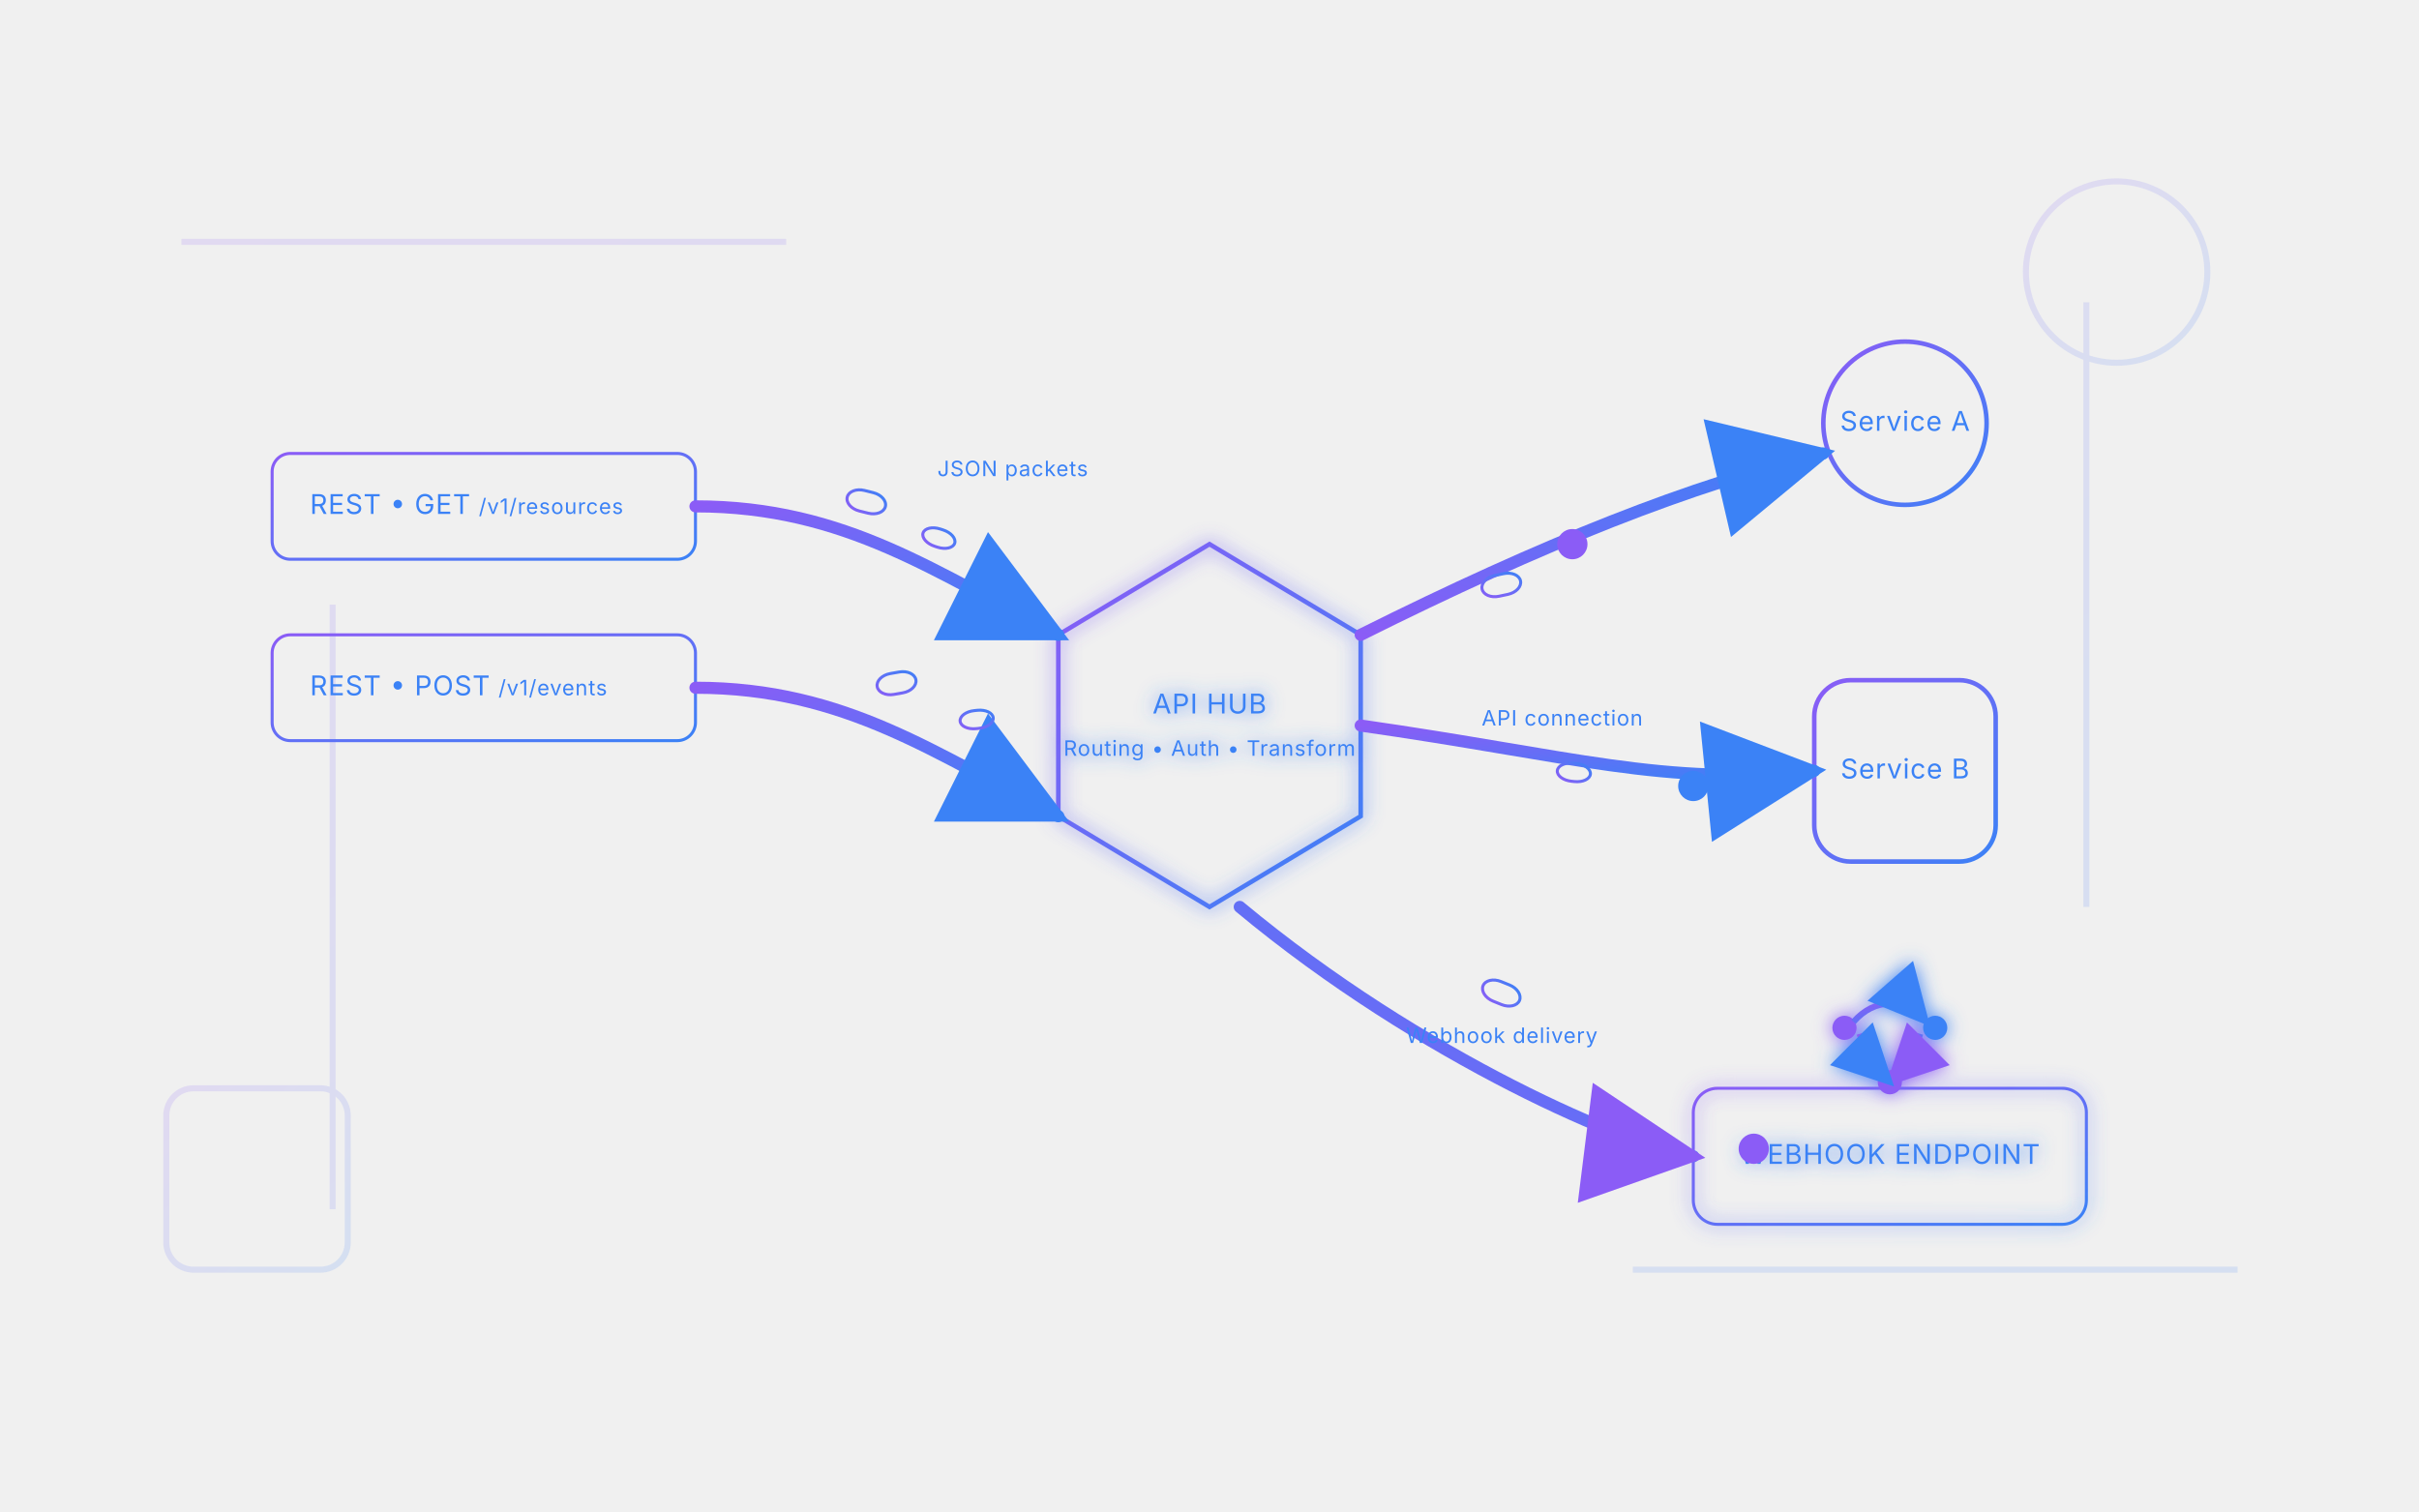
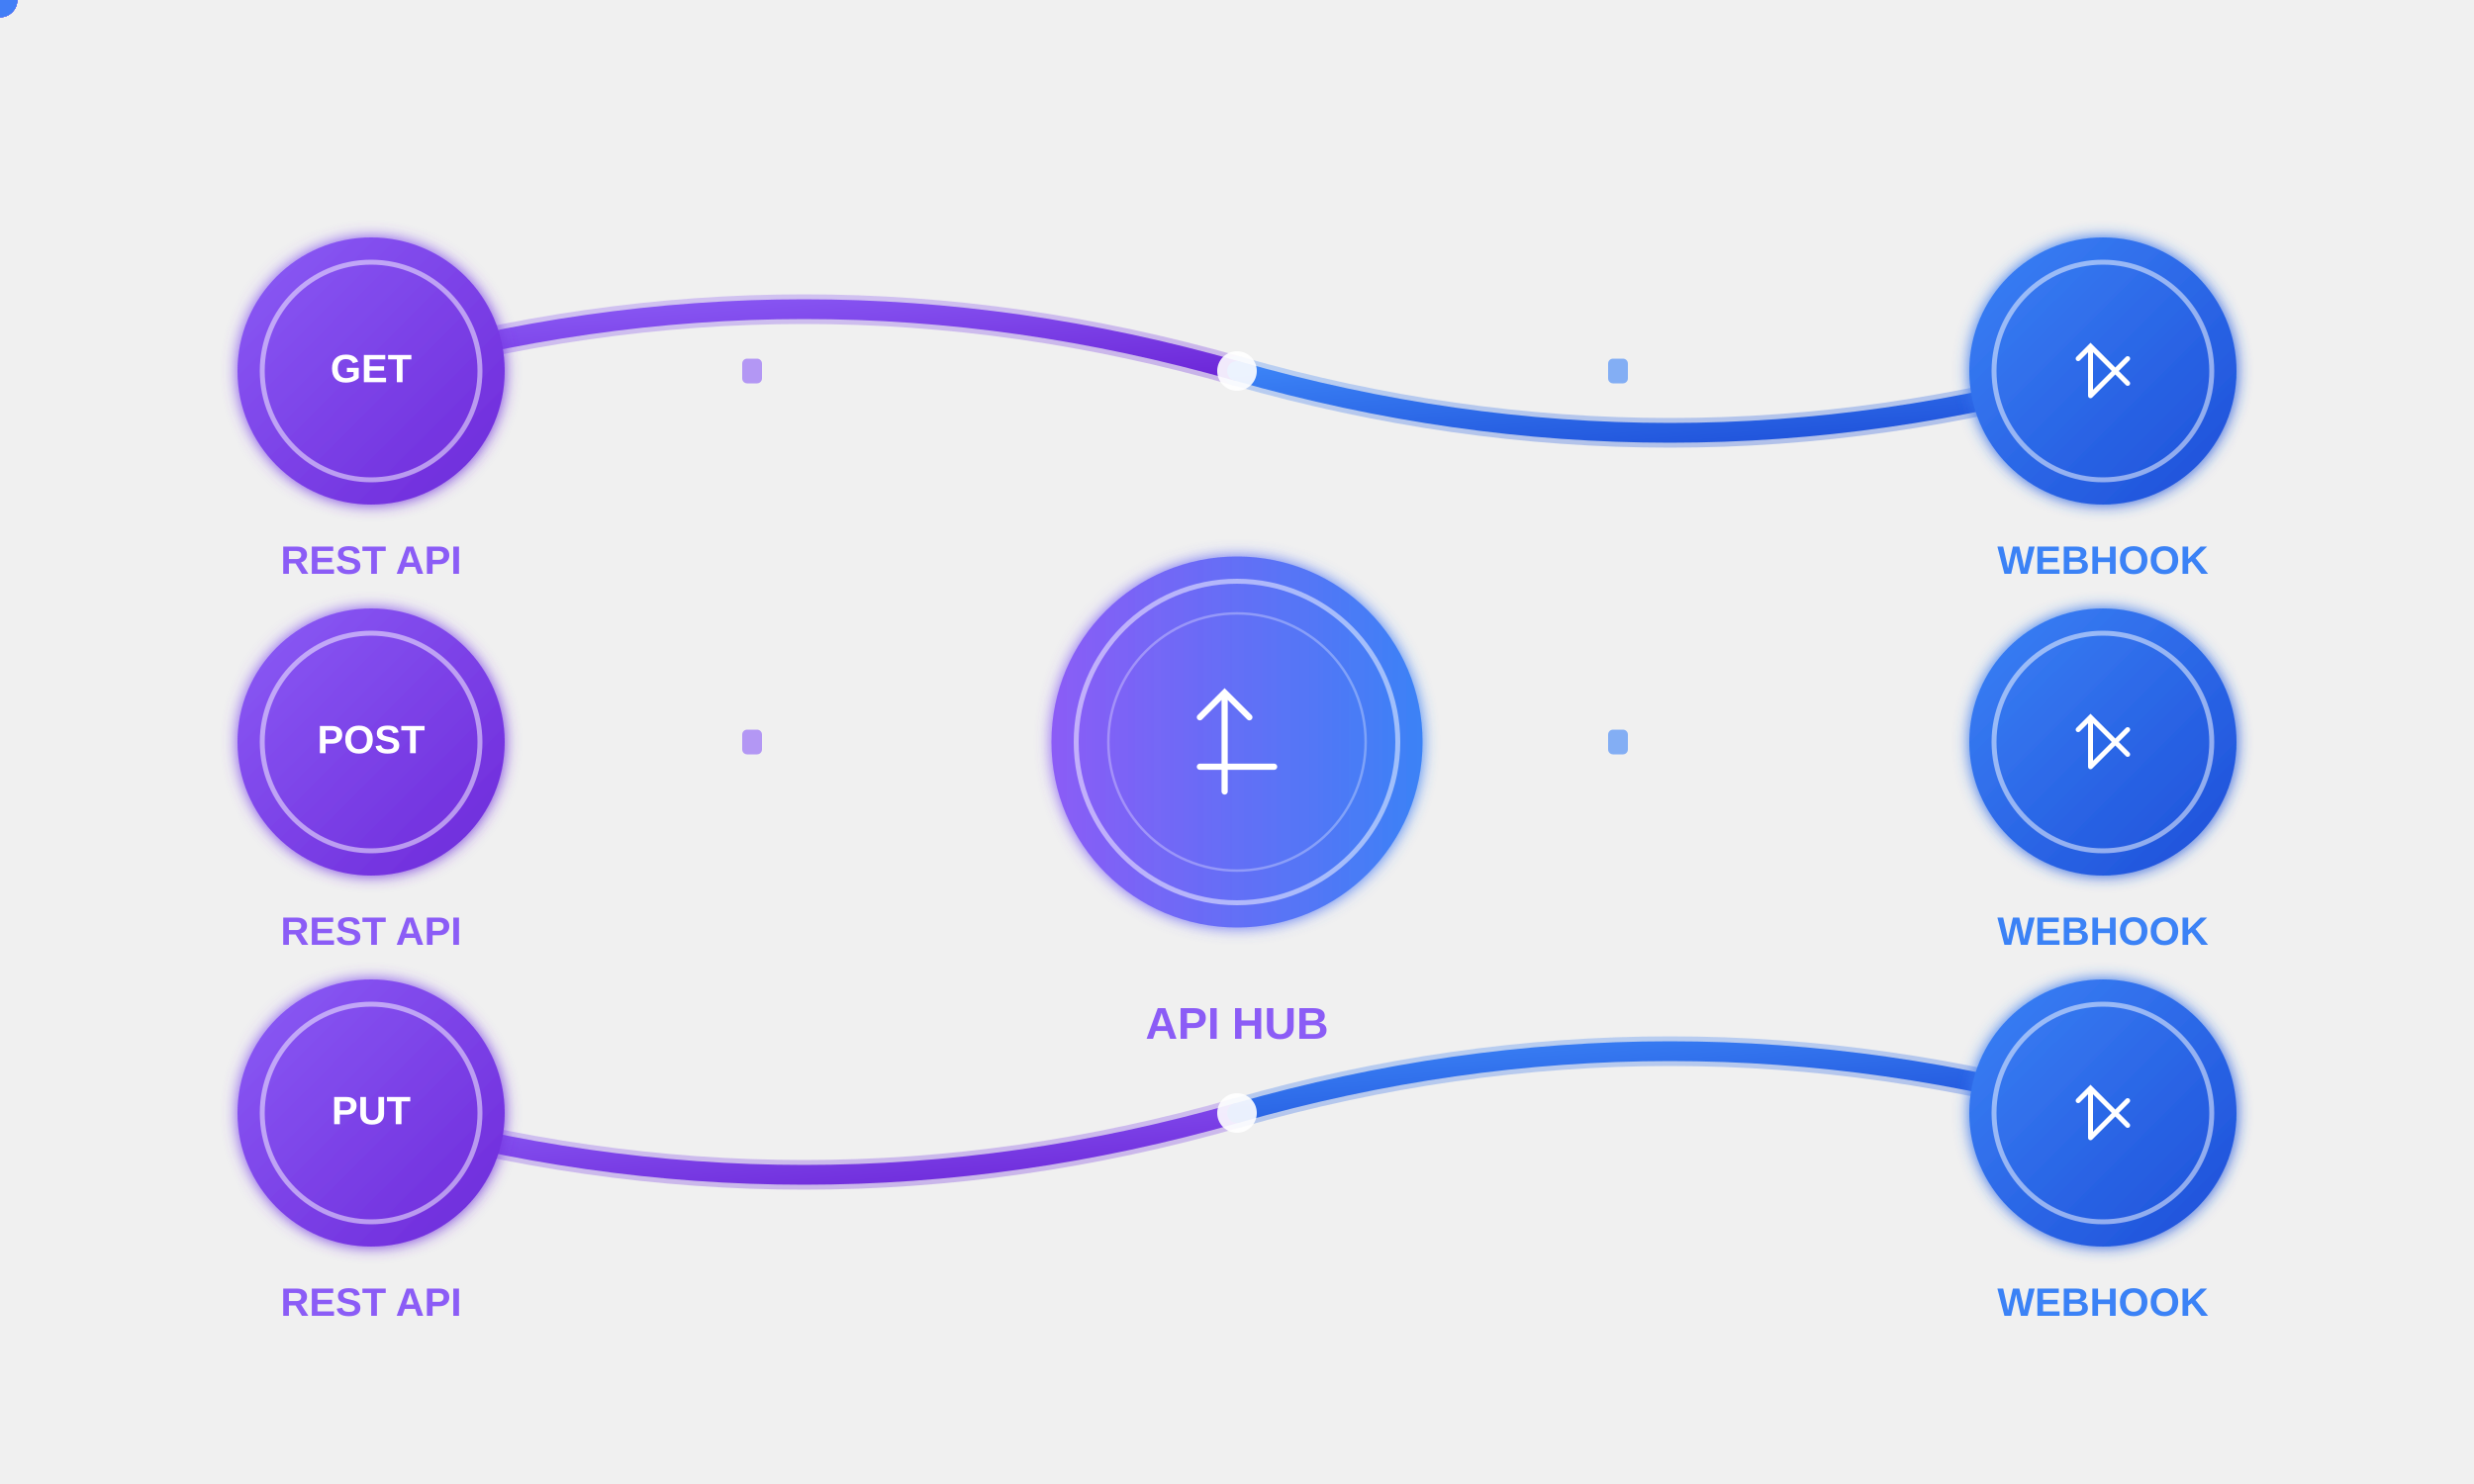
- <svg xmlns="http://www.w3.org/2000/svg" width="1600" height="1000" viewBox="0 0 1600 1000">
+ <svg xmlns="http://www.w3.org/2000/svg" viewBox="0 0 1000 600">
  <defs>
-     <linearGradient id="gradMain" x1="0%" y1="0%" x2="100%" y2="100%">
-       <stop offset="0%" stop-color="#8b5cf6" />
-       <stop offset="100%" stop-color="#3b82f6" />
+     <linearGradient id="purpleGradient" x1="0%" y1="0%" x2="100%" y2="100%">
+       <stop offset="0%" style="stop-color:#8b5cf6;stop-opacity:1" />
+       <stop offset="100%" style="stop-color:#6d28d9;stop-opacity:1" />
    </linearGradient>
-     <linearGradient id="gradAlt" x1="100%" y1="0%" x2="0%" y2="100%">
-       <stop offset="0%" stop-color="#3b82f6" />
-       <stop offset="100%" stop-color="#8b5cf6" />
+     <linearGradient id="blueGradient" x1="0%" y1="0%" x2="100%" y2="100%">
+       <stop offset="0%" style="stop-color:#3b82f6;stop-opacity:1" />
+       <stop offset="100%" style="stop-color:#1d4ed8;stop-opacity:1" />
    </linearGradient>
-     <marker id="arrowHead" viewBox="0 0 10 10" refX="9" refY="5" markerWidth="10" markerHeight="10" orient="auto-start-reverse">
-       <path d="M 0 0 L 10 5 L 0 10 z" fill="#3b82f6" />
-     </marker>
-     <marker id="arrowHeadPurple" viewBox="0 0 10 10" refX="9" refY="5" markerWidth="10" markerHeight="10" orient="auto-start-reverse">
-       <path d="M 0 0 L 10 5 L 0 10 z" fill="#8b5cf6" />
-     </marker>
-     <filter id="softGlow" x="-50%" y="-50%" width="200%" height="200%">
-       <feGaussianBlur stdDeviation="6" result="blur" />
+     <linearGradient id="purpleBlueGradient" x1="0%" y1="0%" x2="100%" y2="0%">
+       <stop offset="0%" style="stop-color:#8b5cf6;stop-opacity:1" />
+       <stop offset="100%" style="stop-color:#3b82f6;stop-opacity:1" />
+     </linearGradient>
+     <filter id="glow">
+       <feGaussianBlur stdDeviation="3" result="coloredBlur" />
      <feMerge>
-         <feMergeNode in="blur" />
+         <feMergeNode in="coloredBlur" />
        <feMergeNode in="SourceGraphic" />
      </feMerge>
    </filter>
-     <style>
-       .label { font-family: Inter, ui-sans-serif, system-ui, -apple-system, "Segoe UI", Roboto, "Helvetica Neue", Arial; font-size: 18px; fill: #3b82f6; letter-spacing: .5px; }
-       .small { font-size: 14px; }
-       .pill { rx: 10; ry: 10; }
-       .nodeStroke { stroke: url(#gradMain); stroke-width: 4; fill: none; }
-       .pipe { stroke: url(#gradMain); stroke-width: 8; fill: none; stroke-linecap: round; stroke-linejoin: round; }
-       .pipeAlt { stroke: url(#gradAlt); stroke-width: 8; fill: none; stroke-linecap: round; stroke-linejoin: round; }
-       .chip { fill: none; stroke: url(#gradAlt); stroke-width: 2; }
-       .tag { fill: none; stroke: url(#gradMain); stroke-width: 2; }
-       .nodeFill { fill: none; stroke: url(#gradMain); stroke-width: 3; }
-       .ghost { opacity: .15; }
-     </style>
  </defs>
-   <g class="ghost">
-     <path d="M120 160 H520 M1080 840 H1480" class="nodeStroke" />
-     <path d="M220 800 V400 M1380 200 V600" class="nodeStroke" />
-     <circle cx="1400" cy="180" r="60" class="nodeStroke" />
-     <rect x="110" y="720" width="120" height="120" class="nodeStroke" rx="18" ry="18" />
+   <g id="pipes" stroke-width="12" stroke-linecap="round" fill="none" opacity="0.3">
+     <path d="M 150 150 Q 325 100 500 150" stroke="url(#purpleGradient)" />
+     <path d="M 500 150 Q 675 200 850 150" stroke="url(#blueGradient)" />
+     <path d="M 150 300 L 500 300" stroke="url(#purpleGradient)" />
+     <path d="M 500 300 L 850 300" stroke="url(#blueGradient)" />
+     <path d="M 150 450 Q 325 500 500 450" stroke="url(#purpleGradient)" />
+     <path d="M 500 450 Q 675 400 850 450" stroke="url(#blueGradient)" />
+     <path d="M 500 150 L 500 300" stroke="url(#purpleBlueGradient)" />
+     <path d="M 500 300 L 500 450" stroke="url(#purpleBlueGradient)" />
  </g>
-   <g id="hub" filter="url(#softGlow)">
-     <polygon points="800,360 900,420 900,540 800,600 700,540 700,420" class="nodeFill" />
-     <text x="800" y="472" text-anchor="middle" class="label">API HUB</text>
-     <text x="800" y="500" text-anchor="middle" class="label small">Routing • Auth • Transform</text>
+   <g id="solidPipes" stroke-width="8" stroke-linecap="round" fill="none">
+     <path d="M 150 150 Q 325 100 500 150" stroke="url(#purpleGradient)" />
+     <path d="M 500 150 Q 675 200 850 150" stroke="url(#blueGradient)" />
+     <path d="M 150 300 L 500 300" stroke="url(#purpleGradient)" />
+     <path d="M 500 300 L 850 300" stroke="url(#blueGradient)" />
+     <path d="M 150 450 Q 325 500 500 450" stroke="url(#purpleGradient)" />
+     <path d="M 500 450 Q 675 400 850 450" stroke="url(#blueGradient)" />
+     <path d="M 500 150 L 500 300" stroke="url(#purpleBlueGradient)" />
+     <path d="M 500 300 L 500 450" stroke="url(#purpleBlueGradient)" />
  </g>
-   <g id="rest1">
-     <rect x="180" y="300" width="280" height="70" class="tag" rx="12" ry="12" />
-     <text x="205" y="340" class="label">REST • GET <tspan class="small">/v1/resources</tspan>
-     </text>
+   <g id="dataFlow">
+     <circle r="7" fill="#8b5cf6" opacity="0.9">
+       <animateMotion dur="3s" repeatCount="indefinite">
+         <mpath href="#path1" />
+       </animateMotion>
+     </circle>
+     <path id="path1" d="M 150 150 Q 325 100 500 150" fill="none" />
+     <circle r="7" fill="#3b82f6" opacity="0.9">
+       <animateMotion dur="3s" repeatCount="indefinite">
+         <mpath href="#path2" />
+       </animateMotion>
+     </circle>
+     <path id="path2" d="M 500 150 Q 675 200 850 150" fill="none" />
+     <circle r="7" fill="#8b5cf6" opacity="0.9">
+       <animateMotion dur="2.5s" repeatCount="indefinite">
+         <mpath href="#path3" />
+       </animateMotion>
+     </circle>
+     <path id="path3" d="M 150 300 L 500 300" fill="none" />
+     <circle r="7" fill="#3b82f6" opacity="0.9">
+       <animateMotion dur="2.5s" repeatCount="indefinite" begin="0.5s">
+         <mpath href="#path4" />
+       </animateMotion>
+     </circle>
+     <path id="path4" d="M 500 300 L 850 300" fill="none" />
+     <circle r="7" fill="#8b5cf6" opacity="0.9">
+       <animateMotion dur="3s" repeatCount="indefinite">
+         <mpath href="#path5" />
+       </animateMotion>
+     </circle>
+     <path id="path5" d="M 150 450 Q 325 500 500 450" fill="none" />
+     <circle r="7" fill="#3b82f6" opacity="0.9">
+       <animateMotion dur="3s" repeatCount="indefinite" begin="0.3s">
+         <mpath href="#path6" />
+       </animateMotion>
+     </circle>
+     <path id="path6" d="M 500 450 Q 675 400 850 450" fill="none" />
+     <circle r="7" fill="#8b5cf6" opacity="0.9">
+       <animateMotion dur="2s" repeatCount="indefinite">
+         <mpath href="#path7" />
+       </animateMotion>
+     </circle>
+     <path id="path7" d="M 500 150 L 500 300" fill="none" />
+     <circle r="7" fill="#3b82f6" opacity="0.9">
+       <animateMotion dur="2s" repeatCount="indefinite">
+         <mpath href="#path8" />
+       </animateMotion>
+     </circle>
+     <path id="path8" d="M 500 300 L 500 450" fill="none" />
  </g>
-   <g id="rest2">
-     <rect x="180" y="420" width="280" height="70" class="tag" rx="12" ry="12" />
-     <text x="205" y="460" class="label">REST • POST <tspan class="small">/v1/events</tspan>
-     </text>
+   <g id="leftNodes" font-family="Arial, sans-serif">
+     <circle cx="150" cy="150" r="54" fill="url(#purpleGradient)" filter="url(#glow)" />
+     <circle cx="150" cy="150" r="44" fill="none" stroke="#fff" stroke-width="2" opacity="0.5" />
+     <text x="150" y="150" text-anchor="middle" dominant-baseline="middle" fill="#fff" font-size="16" font-weight="bold">GET</text>
+     <text x="150" y="232" text-anchor="middle" fill="#8b5cf6" font-size="16" font-weight="700">REST API</text>
+     <circle cx="150" cy="300" r="54" fill="url(#purpleGradient)" filter="url(#glow)" />
+     <circle cx="150" cy="300" r="44" fill="none" stroke="#fff" stroke-width="2" opacity="0.5" />
+     <text x="150" y="300" text-anchor="middle" dominant-baseline="middle" fill="#fff" font-size="16" font-weight="bold">POST</text>
+     <text x="150" y="382" text-anchor="middle" fill="#8b5cf6" font-size="16" font-weight="700">REST API</text>
+     <circle cx="150" cy="450" r="54" fill="url(#purpleGradient)" filter="url(#glow)" />
+     <circle cx="150" cy="450" r="44" fill="none" stroke="#fff" stroke-width="2" opacity="0.5" />
+     <text x="150" y="450" text-anchor="middle" dominant-baseline="middle" fill="#fff" font-size="16" font-weight="bold">PUT</text>
+     <text x="150" y="532" text-anchor="middle" fill="#8b5cf6" font-size="16" font-weight="700">REST API</text>
  </g>
-   <path d="M460,335 C560,335 620,380 700,420" class="pipe" marker-end="url(#arrowHead)" />
-   <path d="M460,455 C560,455 620,500 700,540" class="pipe" marker-end="url(#arrowHead)" />
-   <rect x="560" y="325" width="26" height="14" class="chip pill" transform="rotate(14 573 332)" />
-   <rect x="610" y="350" width="22" height="12" class="chip pill" transform="rotate(18 621 356)" />
-   <rect x="580" y="445" width="26" height="14" class="chip pill" transform="rotate(-10 593 452)" />
-   <rect x="635" y="470" width="22" height="12" class="chip pill" transform="rotate(-6 646 476)" />
-   <g id="serviceA">
-     <circle cx="1260" cy="280" r="54" class="nodeFill" />
-     <text x="1260" y="285" text-anchor="middle" class="label">Service A</text>
+   <g id="centralHub" font-family="Arial, sans-serif">
+     <circle cx="500" cy="300" r="75" fill="url(#purpleBlueGradient)" filter="url(#glow)" />
+     <circle cx="500" cy="300" r="65" fill="none" stroke="#fff" stroke-width="2" opacity="0.5" />
+     <circle cx="500" cy="300" r="52" fill="none" stroke="#fff" stroke-width="1" opacity="0.3" />
+     <path d="M 485 290 L 495 280 L 505 290 M 495 280 L 495 320 M 485 310 L 515 310" stroke="#fff" stroke-width="2.5" fill="none" stroke-linecap="round" />
+     <text x="500" y="420" text-anchor="middle" fill="#8b5cf6" font-size="18" font-weight="800">API HUB</text>
  </g>
-   <g id="serviceB">
-     <rect x="1200" y="450" width="120" height="120" class="nodeFill" rx="24" ry="24" />
-     <text x="1260" y="515" text-anchor="middle" class="label">Service B</text>
+   <g id="rightNodes" font-family="Arial, sans-serif">
+     <circle cx="850" cy="150" r="54" fill="url(#blueGradient)" filter="url(#glow)" />
+     <circle cx="850" cy="150" r="44" fill="none" stroke="#fff" stroke-width="2" opacity="0.5" />
+     <path d="M 840 145 L 845 140 L 860 155 M 845 140 L 845 160 M 860 145 L 845 160" stroke="#fff" stroke-width="2" fill="none" stroke-linecap="round" />
+     <text x="850" y="232" text-anchor="middle" fill="#3b82f6" font-size="16" font-weight="700">WEBHOOK</text>
+     <circle cx="850" cy="300" r="54" fill="url(#blueGradient)" filter="url(#glow)" />
+     <circle cx="850" cy="300" r="44" fill="none" stroke="#fff" stroke-width="2" opacity="0.5" />
+     <path d="M 840 295 L 845 290 L 860 305 M 845 290 L 845 310 M 860 295 L 845 310" stroke="#fff" stroke-width="2" fill="none" stroke-linecap="round" />
+     <text x="850" y="382" text-anchor="middle" fill="#3b82f6" font-size="16" font-weight="700">WEBHOOK</text>
+     <circle cx="850" cy="450" r="54" fill="url(#blueGradient)" filter="url(#glow)" />
+     <circle cx="850" cy="450" r="44" fill="none" stroke="#fff" stroke-width="2" opacity="0.5" />
+     <path d="M 840 445 L 845 440 L 860 455 M 845 440 L 845 460 M 860 445 L 845 460" stroke="#fff" stroke-width="2" fill="none" stroke-linecap="round" />
+     <text x="850" y="532" text-anchor="middle" fill="#3b82f6" font-size="16" font-weight="700">WEBHOOK</text>
  </g>
-   <g id="webhook" filter="url(#softGlow)">
-     <rect x="1120" y="720" width="260" height="90" class="tag" rx="16" ry="16" />
-     <text x="1250" y="770" text-anchor="middle" class="label">WEBHOOK ENDPOINT</text>
-     <g transform="translate(1250,680)">
-       <circle cx="-30" cy="0" r="8" fill="#8b5cf6" />
-       <circle cx="30" cy="0" r="8" fill="#3b82f6" />
-       <circle cx="0" cy="36" r="8" fill="#8b5cf6" />
-       <path d="M-24,-4 C-10,-20 10,-20 24,-4" class="nodeStroke" marker-end="url(#arrowHead)" />
-       <path d="M20,4 C16,18 6,30 0,36" class="nodeStroke" marker-end="url(#arrowHeadPurple)" />
-       <path d="M-20,4 C-16,18 -6,30 0,36" class="nodeStroke" marker-end="url(#arrowHead)" />
-     </g>
+   <g id="connectionPoints" fill="#fff" opacity="0.9">
+     <circle cx="500" cy="150" r="8" />
+     <circle cx="500" cy="450" r="8" />
  </g>
-   <path d="M900,420 C1020,360 1120,320 1206,300" class="pipeAlt" marker-end="url(#arrowHead)" />
-   <path d="M900,480 C1040,500 1100,520 1200,510" class="pipe" marker-end="url(#arrowHead)" />
-   <path d="M820,600 C940,700 1080,760 1120,765" class="pipeAlt" marker-end="url(#arrowHeadPurple)" />
-   <rect x="980" y="380" width="26" height="14" class="chip pill" transform="rotate(-12 993 387)" />
-   <rect x="1030" y="505" width="22" height="12" class="chip pill" transform="rotate(6 1041 511)" />
-   <rect x="980" y="650" width="26" height="14" class="chip pill" transform="rotate(22 993 657)" />
-   <g id="nodes">
-     <circle cx="1040" cy="360" r="10" fill="#8b5cf6" />
-     <circle cx="1120" cy="520" r="10" fill="#3b82f6" />
-     <circle cx="1160" cy="760" r="10" fill="#8b5cf6" />
-   </g>
-   <g>
-     <text x="620" y="315" class="label small">JSON packets</text>
-     <text x="980" y="480" class="label small">API connection</text>
-     <text x="930" y="690" class="label small">Webhook delivery</text>
+   <g id="pipeIndicators" opacity="0.6">
+     <rect x="300" y="145" width="8" height="10" rx="2" fill="#8b5cf6">
+       <animate attributeName="opacity" values="0.3;1;0.3" dur="1.5s" repeatCount="indefinite" />
+     </rect>
+     <rect x="650" y="145" width="8" height="10" rx="2" fill="#3b82f6">
+       <animate attributeName="opacity" values="0.3;1;0.3" dur="1.5s" repeatCount="indefinite" begin="0.5s" />
+     </rect>
+     <rect x="300" y="295" width="8" height="10" rx="2" fill="#8b5cf6">
+       <animate attributeName="opacity" values="0.3;1;0.3" dur="1.5s" repeatCount="indefinite" begin="0.3s" />
+     </rect>
+     <rect x="650" y="295" width="8" height="10" rx="2" fill="#3b82f6">
+       <animate attributeName="opacity" values="0.3;1;0.3" dur="1.5s" repeatCount="indefinite" begin="0.8s" />
+     </rect>
  </g>
</svg>
